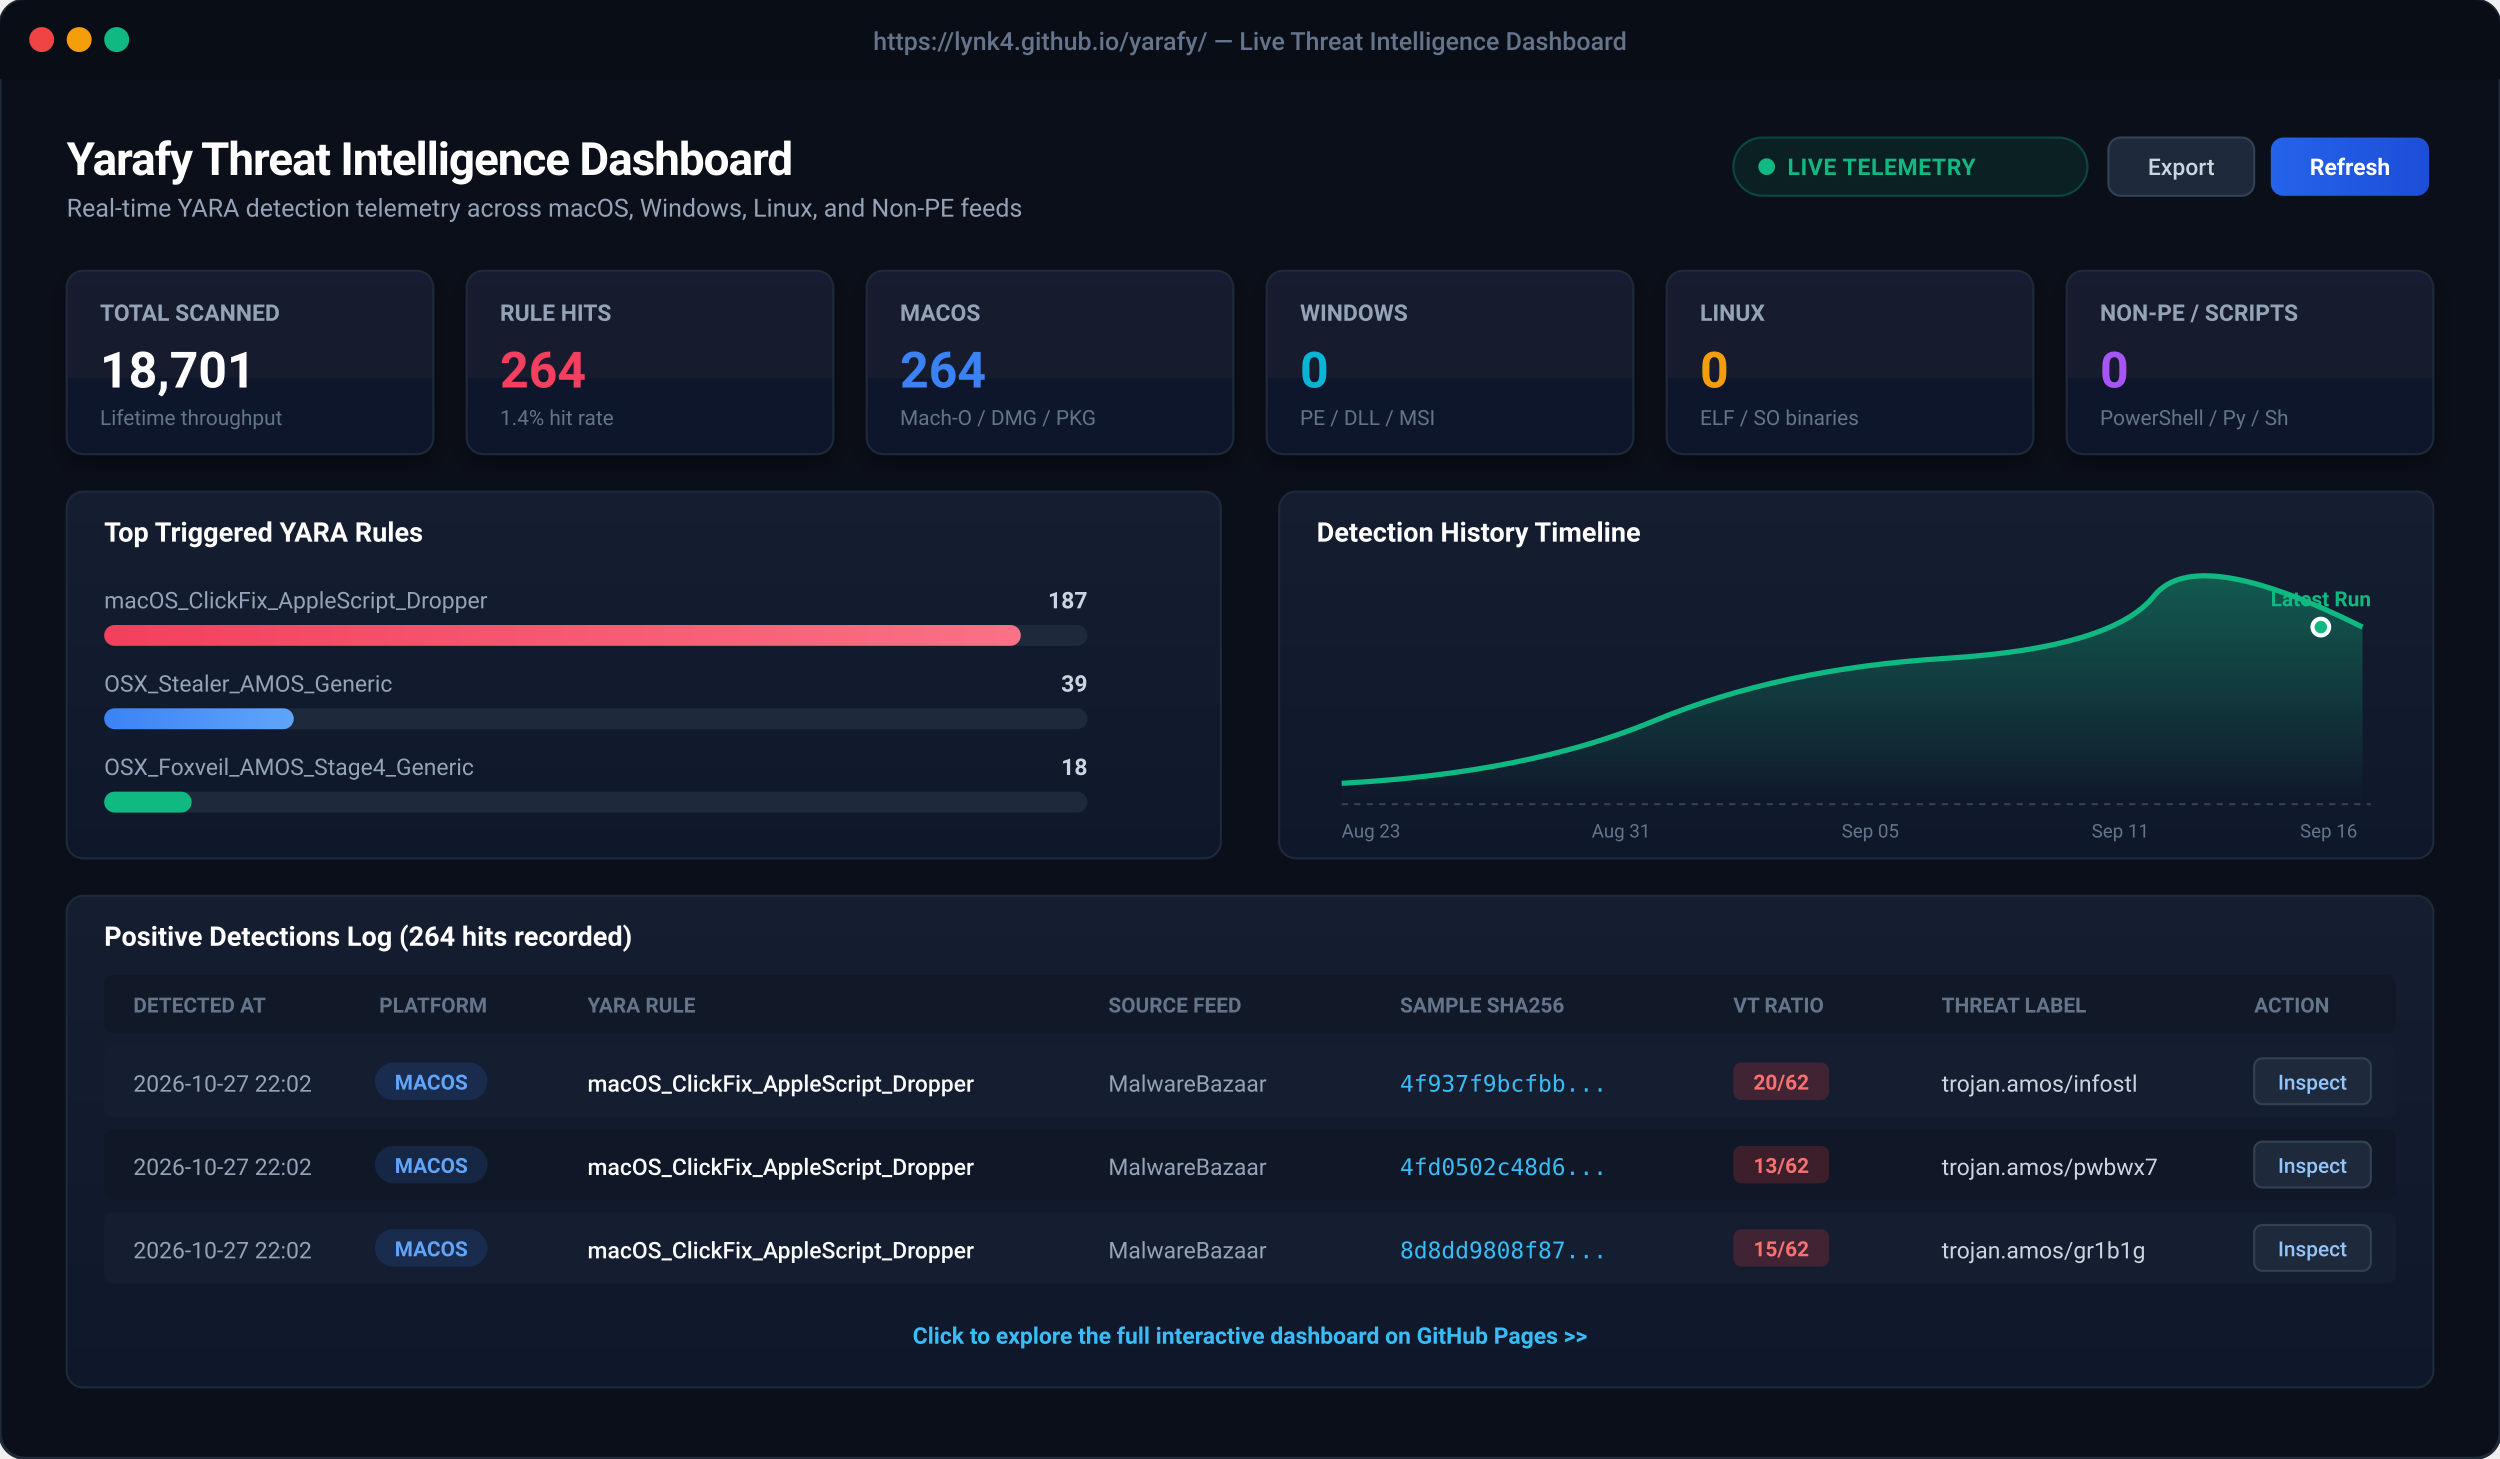
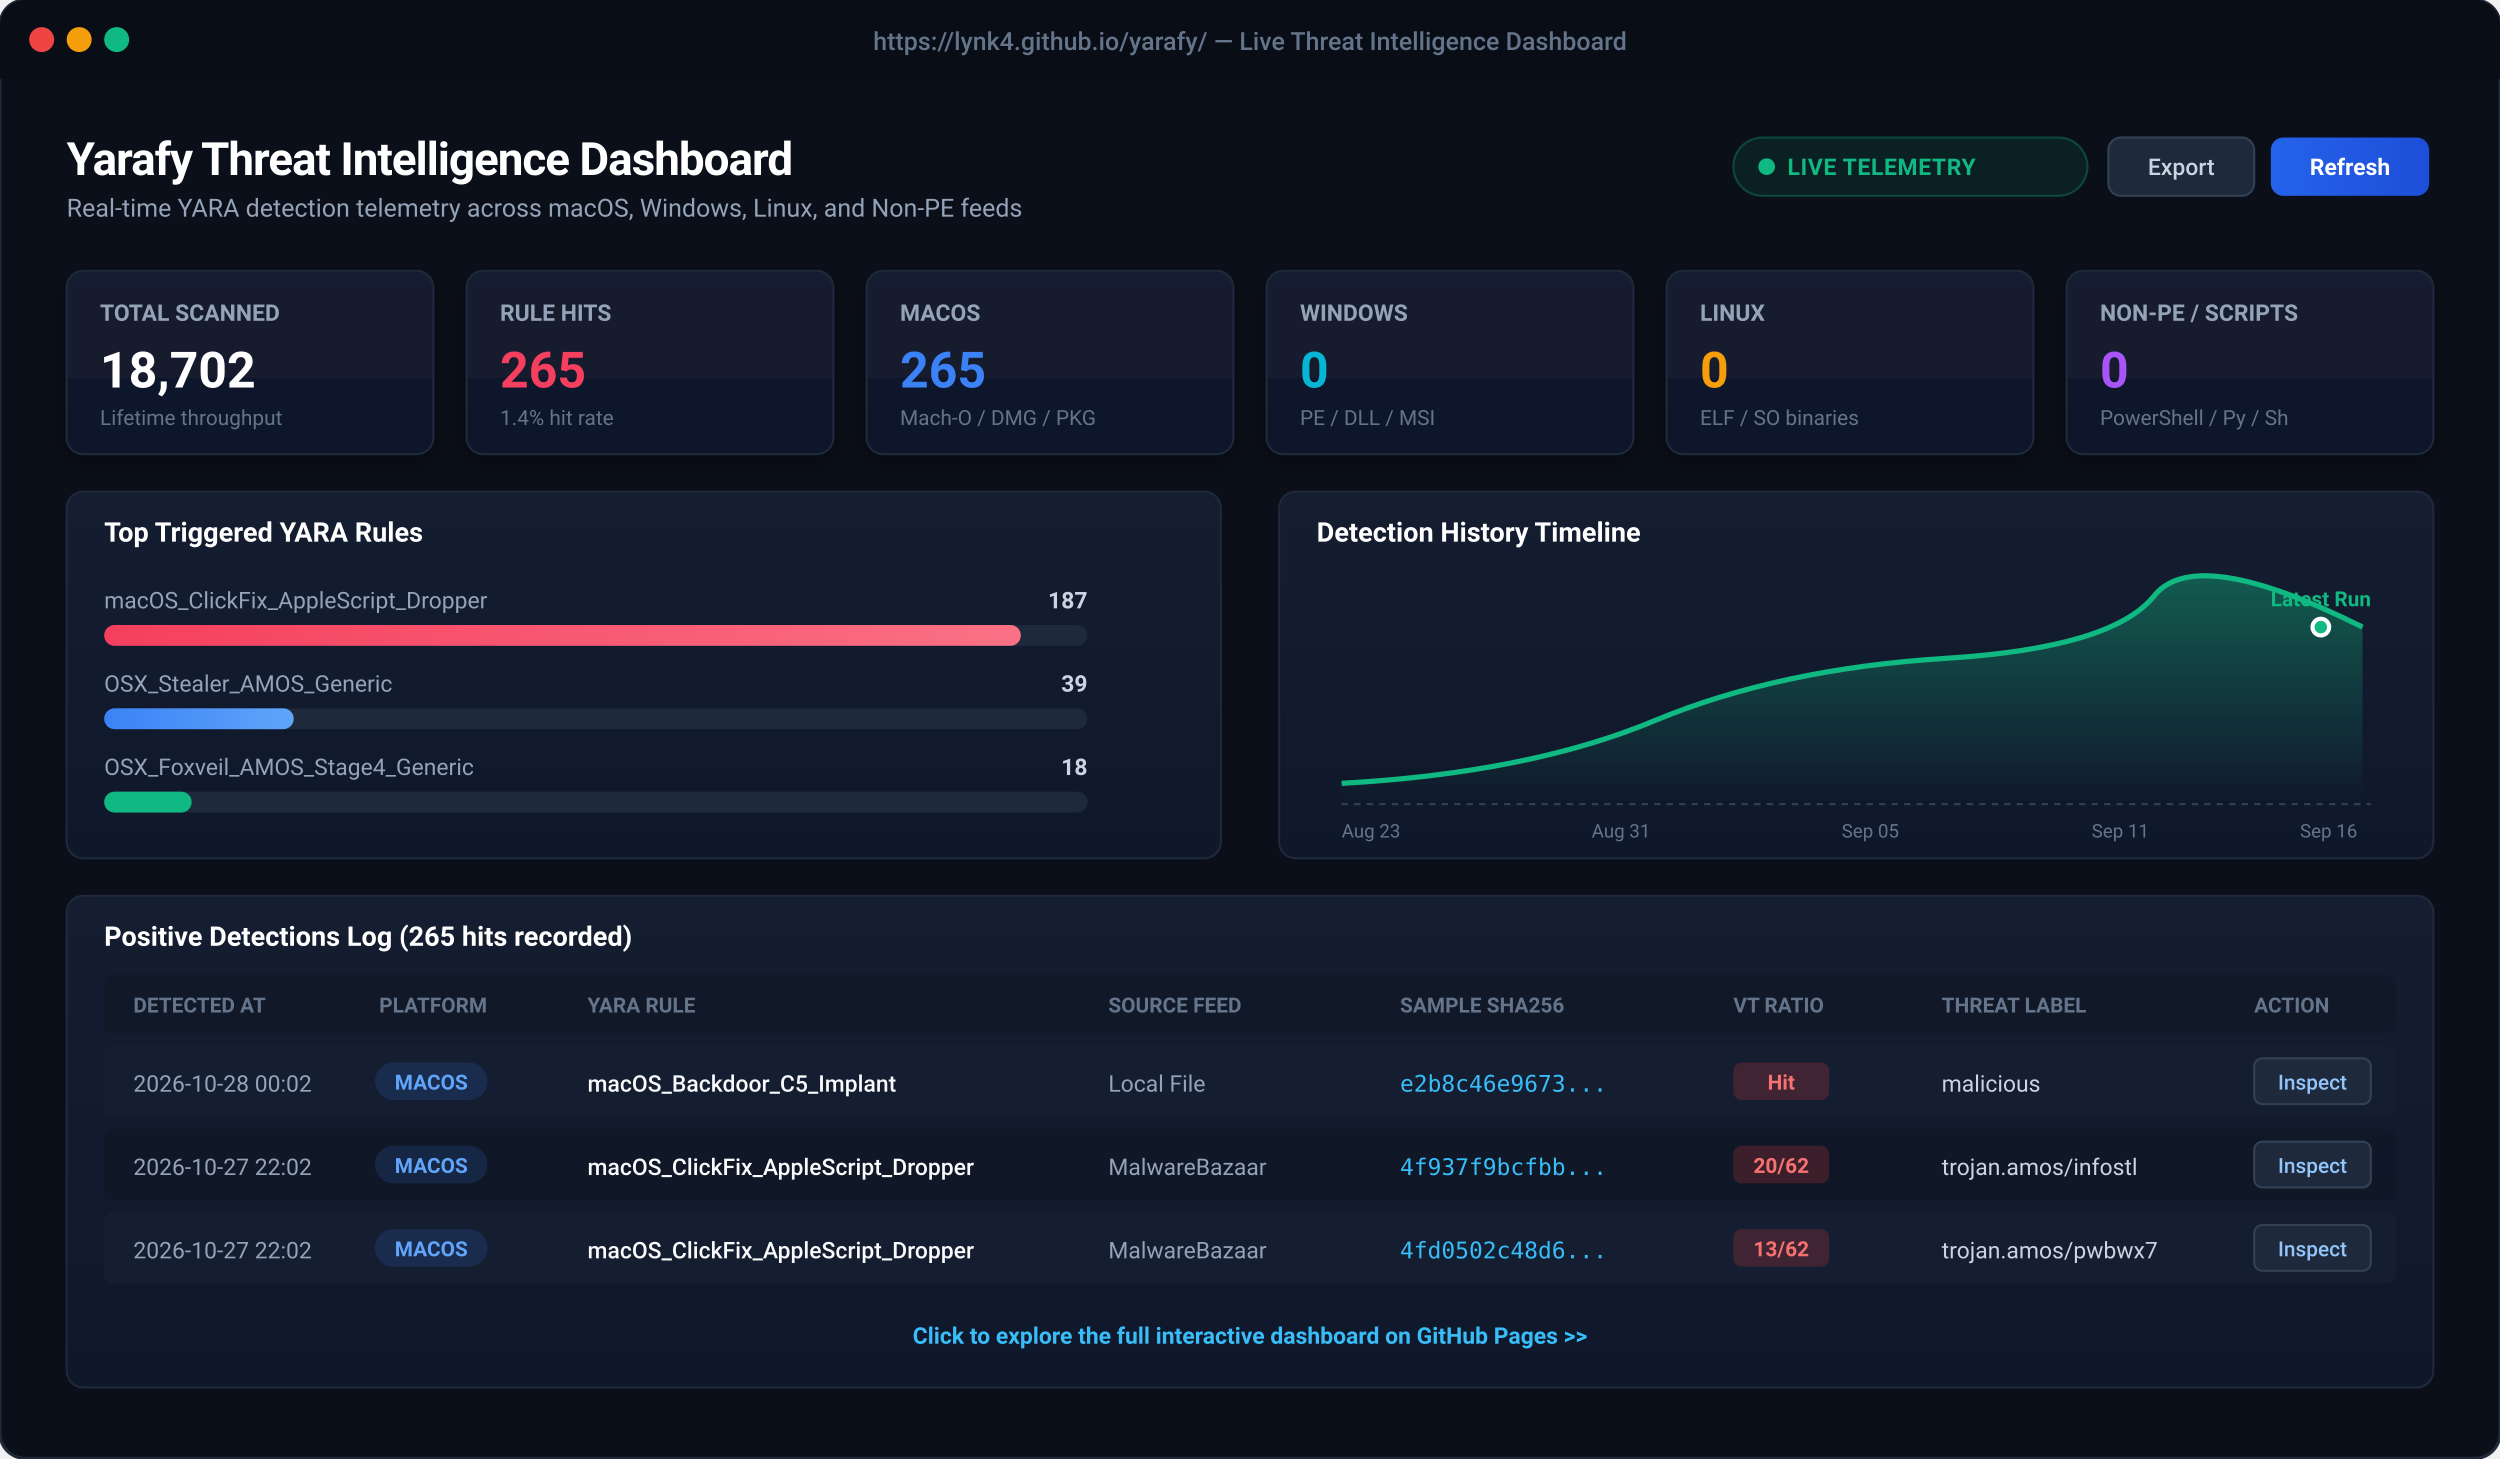
<svg xmlns="http://www.w3.org/2000/svg" viewBox="0 0 1200 700" width="1200" height="700" style="background:#0b0f19; font-family:-apple-system, BlinkMacSystemFont, 'Segoe UI', Roboto, Helvetica, Arial, sans-serif;">
  <defs>
    <linearGradient id="cardBg" x1="0" y1="0" x2="0" y2="1">
      <stop offset="0%" stop-color="#151d30" />
      <stop offset="100%" stop-color="#0f172a" />
    </linearGradient>
    <linearGradient id="primaryBtn" x1="0" y1="0" x2="1" y2="0">
      <stop offset="0%" stop-color="#2563eb" />
      <stop offset="100%" stop-color="#1d4ed8" />
    </linearGradient>
    <linearGradient id="roseGrad" x1="0" y1="0" x2="1" y2="0">
      <stop offset="0%" stop-color="#f43f5e" />
      <stop offset="100%" stop-color="#fb7185" />
    </linearGradient>
    <linearGradient id="blueGrad" x1="0" y1="0" x2="1" y2="0">
      <stop offset="0%" stop-color="#3b82f6" />
      <stop offset="100%" stop-color="#60a5fa" />
    </linearGradient>
    <linearGradient id="chartLine" x1="0" y1="0" x2="0" y2="1">
      <stop offset="0%" stop-color="rgba(16, 185, 129, 0.4)" />
      <stop offset="100%" stop-color="rgba(16, 185, 129, 0.0)" />
    </linearGradient>
    <filter id="cardShadow" x="-5%" y="-5%" width="110%" height="115%">
      <feDropShadow dx="0" dy="4" stdDeviation="6" flood-color="#000000" flood-opacity="0.4" />
    </filter>
  </defs>
  <rect x="0" y="0" width="1200" height="700" rx="12" fill="#0b0f19" stroke="#1f2937" stroke-width="1.5" />
  <rect x="0" y="0" width="1200" height="38" rx="12" fill="#090d16" />
  <rect x="0" y="26" width="1200" height="12" fill="#090d16" />
  <circle cx="20" cy="19" r="6" fill="#ef4444" />
  <circle cx="38" cy="19" r="6" fill="#f59e0b" />
  <circle cx="56" cy="19" r="6" fill="#10b981" />
  <text x="600" y="24" text-anchor="middle" fill="#64748b" font-size="12" font-weight="500">https://lynk4.github.io/yarafy/ — Live Threat Intelligence Dashboard</text>
  <g transform="translate(32, 60)">
    <text x="0" y="24" fill="#ffffff" font-size="22" font-weight="700" letter-spacing="-0.5">Yarafy Threat Intelligence Dashboard</text>
    <text x="0" y="44" fill="#94a3b8" font-size="12">Real-time YARA detection telemetry across macOS, Windows, Linux, and Non-PE feeds</text>
    <rect x="800" y="6" width="170" height="28" rx="14" fill="rgba(16, 185, 129, 0.1)" stroke="rgba(16, 185, 129, 0.3)" stroke-width="1" />
    <circle cx="816" cy="20" r="4" fill="#10b981" />
    <text x="826" y="24" fill="#10b981" font-size="11" font-weight="600" letter-spacing="0.3">LIVE TELEMETRY</text>
    <rect x="980" y="6" width="70" height="28" rx="6" fill="#1e293b" stroke="#334155" stroke-width="1" />
    <text x="1015" y="24" text-anchor="middle" fill="#cbd5e1" font-size="11" font-weight="500">Export</text>
    <rect x="1058" y="6" width="76" height="28" rx="6" fill="url(#primaryBtn)" />
    <text x="1096" y="24" text-anchor="middle" fill="#ffffff" font-size="11" font-weight="600">Refresh</text>
  </g>
  <g transform="translate(32, 130)">
    <g transform="translate(0, 0)">
      <rect width="176" height="88" rx="8" fill="url(#cardBg)" stroke="#1e293b" stroke-width="1" filter="url(#cardShadow)" />
      <text x="16" y="24" fill="#94a3b8" font-size="11" font-weight="600">TOTAL SCANNED</text>
-       <text x="16" y="56" fill="#ffffff" font-size="24" font-weight="700">18,701</text>
+       <text x="16" y="56" fill="#ffffff" font-size="24" font-weight="700">18,702</text>
      <text x="16" y="74" fill="#64748b" font-size="10">Lifetime throughput</text>
    </g>
    <g transform="translate(192, 0)">
      <rect width="176" height="88" rx="8" fill="url(#cardBg)" stroke="#1e293b" stroke-width="1" filter="url(#cardShadow)" />
      <text x="16" y="24" fill="#94a3b8" font-size="11" font-weight="600">RULE HITS</text>
-       <text x="16" y="56" fill="#f43f5e" font-size="24" font-weight="700">264</text>
+       <text x="16" y="56" fill="#f43f5e" font-size="24" font-weight="700">265</text>
      <text x="16" y="74" fill="#64748b" font-size="10">1.4% hit rate</text>
    </g>
    <g transform="translate(384, 0)">
      <rect width="176" height="88" rx="8" fill="url(#cardBg)" stroke="#1e293b" stroke-width="1" filter="url(#cardShadow)" />
      <text x="16" y="24" fill="#94a3b8" font-size="11" font-weight="600">MACOS</text>
-       <text x="16" y="56" fill="#3b82f6" font-size="24" font-weight="700">264</text>
+       <text x="16" y="56" fill="#3b82f6" font-size="24" font-weight="700">265</text>
      <text x="16" y="74" fill="#64748b" font-size="10">Mach-O / DMG / PKG</text>
    </g>
    <g transform="translate(576, 0)">
      <rect width="176" height="88" rx="8" fill="url(#cardBg)" stroke="#1e293b" stroke-width="1" filter="url(#cardShadow)" />
      <text x="16" y="24" fill="#94a3b8" font-size="11" font-weight="600">WINDOWS</text>
      <text x="16" y="56" fill="#06b6d4" font-size="24" font-weight="700">0</text>
      <text x="16" y="74" fill="#64748b" font-size="10">PE / DLL / MSI</text>
    </g>
    <g transform="translate(768, 0)">
      <rect width="176" height="88" rx="8" fill="url(#cardBg)" stroke="#1e293b" stroke-width="1" filter="url(#cardShadow)" />
      <text x="16" y="24" fill="#94a3b8" font-size="11" font-weight="600">LINUX</text>
      <text x="16" y="56" fill="#f59e0b" font-size="24" font-weight="700">0</text>
      <text x="16" y="74" fill="#64748b" font-size="10">ELF / SO binaries</text>
    </g>
    <g transform="translate(960, 0)">
      <rect width="176" height="88" rx="8" fill="url(#cardBg)" stroke="#1e293b" stroke-width="1" filter="url(#cardShadow)" />
      <text x="16" y="24" fill="#94a3b8" font-size="11" font-weight="600">NON-PE / SCRIPTS</text>
      <text x="16" y="56" fill="#a855f7" font-size="24" font-weight="700">0</text>
      <text x="16" y="74" fill="#64748b" font-size="10">PowerShell / Py / Sh</text>
    </g>
  </g>
  <g transform="translate(32, 236)">
    <rect x="0" y="0" width="554" height="176" rx="8" fill="url(#cardBg)" stroke="#1e293b" stroke-width="1" />
    <text x="18" y="24" fill="#ffffff" font-size="13" font-weight="600">Top Triggered YARA Rules</text>
    <text x="18" y="56" fill="#94a3b8" font-size="11">macOS_ClickFix_AppleScript_Dropper</text>
    <text x="490" y="56" fill="#cbd5e1" font-size="11" text-anchor="end" font-weight="600">187</text>
    <rect x="18" y="64" width="472" height="10" rx="5" fill="#1e293b" />
    <rect x="18" y="64" width="440" height="10" rx="5" fill="url(#roseGrad)" />
    <text x="18" y="96" fill="#94a3b8" font-size="11">OSX_Stealer_AMOS_Generic</text>
    <text x="490" y="96" fill="#cbd5e1" font-size="11" text-anchor="end" font-weight="600">39</text>
    <rect x="18" y="104" width="472" height="10" rx="5" fill="#1e293b" />
    <rect x="18" y="104" width="91" height="10" rx="5" fill="url(#blueGrad)" />
    <text x="18" y="136" fill="#94a3b8" font-size="11">OSX_Foxveil_AMOS_Stage4_Generic</text>
    <text x="490" y="136" fill="#cbd5e1" font-size="11" text-anchor="end" font-weight="600">18</text>
    <rect x="18" y="144" width="472" height="10" rx="5" fill="#1e293b" />
    <rect x="18" y="144" width="42" height="10" rx="5" fill="#10b981" />
    <g transform="translate(582, 0)">
      <rect x="0" y="0" width="554" height="176" rx="8" fill="url(#cardBg)" stroke="#1e293b" stroke-width="1" />
      <text x="18" y="24" fill="#ffffff" font-size="13" font-weight="600">Detection History Timeline</text>
      <path d="M 30 140 Q 120 135, 180 110 T 320 80 T 420 50 T 520 65 L 520 150 L 30 150 Z" fill="url(#chartLine)" />
      <path d="M 30 140 Q 120 135, 180 110 T 320 80 T 420 50 T 520 65" fill="none" stroke="#10b981" stroke-width="2.5" />
      <circle cx="500" cy="65" r="4" fill="#10b981" stroke="#ffffff" stroke-width="2" />
      <text x="500" y="55" text-anchor="middle" fill="#10b981" font-size="10" font-weight="700">Latest Run</text>
      <line x1="30" y1="150" x2="524" y2="150" stroke="#334155" stroke-dasharray="3 3" />
      <text x="30" y="166" fill="#64748b" font-size="9">Aug 23</text>
      <text x="150" y="166" fill="#64748b" font-size="9">Aug 31</text>
      <text x="270" y="166" fill="#64748b" font-size="9">Sep 05</text>
      <text x="390" y="166" fill="#64748b" font-size="9">Sep 11</text>
      <text x="490" y="166" fill="#64748b" font-size="9">Sep 16</text>
    </g>
  </g>
  <g transform="translate(32, 430)">
    <rect x="0" y="0" width="1136" height="236" rx="8" fill="url(#cardBg)" stroke="#1e293b" stroke-width="1" />
-     <text x="18" y="24" fill="#ffffff" font-size="13" font-weight="600">Positive Detections Log (264 hits recorded)</text>
+     <text x="18" y="24" fill="#ffffff" font-size="13" font-weight="600">Positive Detections Log (265 hits recorded)</text>
    <rect x="18" y="38" width="1100" height="28" fill="#111827" rx="4" />
    <text x="32" y="56" fill="#64748b" font-size="10" font-weight="600">DETECTED AT</text>
    <text x="150" y="56" fill="#64748b" font-size="10" font-weight="600">PLATFORM</text>
    <text x="250" y="56" fill="#64748b" font-size="10" font-weight="600">YARA RULE</text>
    <text x="500" y="56" fill="#64748b" font-size="10" font-weight="600">SOURCE FEED</text>
    <text x="640" y="56" fill="#64748b" font-size="10" font-weight="600">SAMPLE SHA256</text>
    <text x="800" y="56" fill="#64748b" font-size="10" font-weight="600">VT RATIO</text>
    <text x="900" y="56" fill="#64748b" font-size="10" font-weight="600">THREAT LABEL</text>
    <text x="1050" y="56" fill="#64748b" font-size="10" font-weight="600">ACTION</text>
    <g transform="translate(18, 72)">
      <rect x="0" y="0" width="1100" height="34" fill="#151d30" rx="4" />
+       <text x="14" y="22" fill="#94a3b8" font-size="11">2026-10-28 00:02</text>
+       <rect x="130" y="8" width="54" height="18" rx="9" fill="rgba(59, 130, 246, 0.15)" />
+       <text x="157" y="21" text-anchor="middle" fill="#60a5fa" font-size="10" font-weight="600">MACOS</text>
+       <text x="232" y="22" fill="#f8fafc" font-size="11" font-weight="500">macOS_Backdoor_C5_Implant</text>
+       <text x="482" y="22" fill="#94a3b8" font-size="11">Local File</text>
+       <text x="622" y="22" fill="#38bdf8" font-size="11" font-family="monospace">e2b8c46e9673...</text>
+       <rect x="782" y="8" width="46" height="18" rx="4" fill="rgba(239, 68, 68, 0.2)" />
+       <text x="805" y="21" text-anchor="middle" fill="#f87171" font-size="10" font-weight="700">Hit</text>
+       <text x="882" y="22" fill="#cbd5e1" font-size="11">malicious</text>
+       <rect x="1032" y="6" width="56" height="22" rx="4" fill="#1e293b" stroke="#334155" />
+       <text x="1060" y="21" text-anchor="middle" fill="#93c5fd" font-size="10" font-weight="500">Inspect</text>
+     </g>
+     <g transform="translate(18, 112)">
+       <rect x="0" y="0" width="1100" height="34" fill="#101726" rx="4" />
      <text x="14" y="22" fill="#94a3b8" font-size="11">2026-10-27 22:02</text>
      <rect x="130" y="8" width="54" height="18" rx="9" fill="rgba(59, 130, 246, 0.15)" />
      <text x="157" y="21" text-anchor="middle" fill="#60a5fa" font-size="10" font-weight="600">MACOS</text>
      <text x="232" y="22" fill="#f8fafc" font-size="11" font-weight="500">macOS_ClickFix_AppleScript_Dropper</text>
      <text x="482" y="22" fill="#94a3b8" font-size="11">MalwareBazaar</text>
      <text x="622" y="22" fill="#38bdf8" font-size="11" font-family="monospace">4f937f9bcfbb...</text>
      <rect x="782" y="8" width="46" height="18" rx="4" fill="rgba(239, 68, 68, 0.2)" />
      <text x="805" y="21" text-anchor="middle" fill="#f87171" font-size="10" font-weight="700">20/62</text>
      <text x="882" y="22" fill="#cbd5e1" font-size="11">trojan.amos/infostl</text>
      <rect x="1032" y="6" width="56" height="22" rx="4" fill="#1e293b" stroke="#334155" />
      <text x="1060" y="21" text-anchor="middle" fill="#93c5fd" font-size="10" font-weight="500">Inspect</text>
    </g>
-     <g transform="translate(18, 112)">
-       <rect x="0" y="0" width="1100" height="34" fill="#101726" rx="4" />
+     <g transform="translate(18, 152)">
+       <rect x="0" y="0" width="1100" height="34" fill="#151d30" rx="4" />
      <text x="14" y="22" fill="#94a3b8" font-size="11">2026-10-27 22:02</text>
      <rect x="130" y="8" width="54" height="18" rx="9" fill="rgba(59, 130, 246, 0.15)" />
      <text x="157" y="21" text-anchor="middle" fill="#60a5fa" font-size="10" font-weight="600">MACOS</text>
      <text x="232" y="22" fill="#f8fafc" font-size="11" font-weight="500">macOS_ClickFix_AppleScript_Dropper</text>
      <text x="482" y="22" fill="#94a3b8" font-size="11">MalwareBazaar</text>
      <text x="622" y="22" fill="#38bdf8" font-size="11" font-family="monospace">4fd0502c48d6...</text>
      <rect x="782" y="8" width="46" height="18" rx="4" fill="rgba(239, 68, 68, 0.2)" />
      <text x="805" y="21" text-anchor="middle" fill="#f87171" font-size="10" font-weight="700">13/62</text>
      <text x="882" y="22" fill="#cbd5e1" font-size="11">trojan.amos/pwbwx7</text>
      <rect x="1032" y="6" width="56" height="22" rx="4" fill="#1e293b" stroke="#334155" />
      <text x="1060" y="21" text-anchor="middle" fill="#93c5fd" font-size="10" font-weight="500">Inspect</text>
    </g>
-     <g transform="translate(18, 152)">
-       <rect x="0" y="0" width="1100" height="34" fill="#151d30" rx="4" />
-       <text x="14" y="22" fill="#94a3b8" font-size="11">2026-10-27 22:02</text>
-       <rect x="130" y="8" width="54" height="18" rx="9" fill="rgba(59, 130, 246, 0.15)" />
-       <text x="157" y="21" text-anchor="middle" fill="#60a5fa" font-size="10" font-weight="600">MACOS</text>
-       <text x="232" y="22" fill="#f8fafc" font-size="11" font-weight="500">macOS_ClickFix_AppleScript_Dropper</text>
-       <text x="482" y="22" fill="#94a3b8" font-size="11">MalwareBazaar</text>
-       <text x="622" y="22" fill="#38bdf8" font-size="11" font-family="monospace">8d8dd9808f87...</text>
-       <rect x="782" y="8" width="46" height="18" rx="4" fill="rgba(239, 68, 68, 0.2)" />
-       <text x="805" y="21" text-anchor="middle" fill="#f87171" font-size="10" font-weight="700">15/62</text>
-       <text x="882" y="22" fill="#cbd5e1" font-size="11">trojan.amos/gr1b1g</text>
-       <rect x="1032" y="6" width="56" height="22" rx="4" fill="#1e293b" stroke="#334155" />
-       <text x="1060" y="21" text-anchor="middle" fill="#93c5fd" font-size="10" font-weight="500">Inspect</text>
-     </g>
    <text x="568" y="215" text-anchor="middle" fill="#38bdf8" font-size="11" font-weight="600">Click to explore the full interactive dashboard on GitHub Pages &gt;&gt;</text>
  </g>
</svg>
